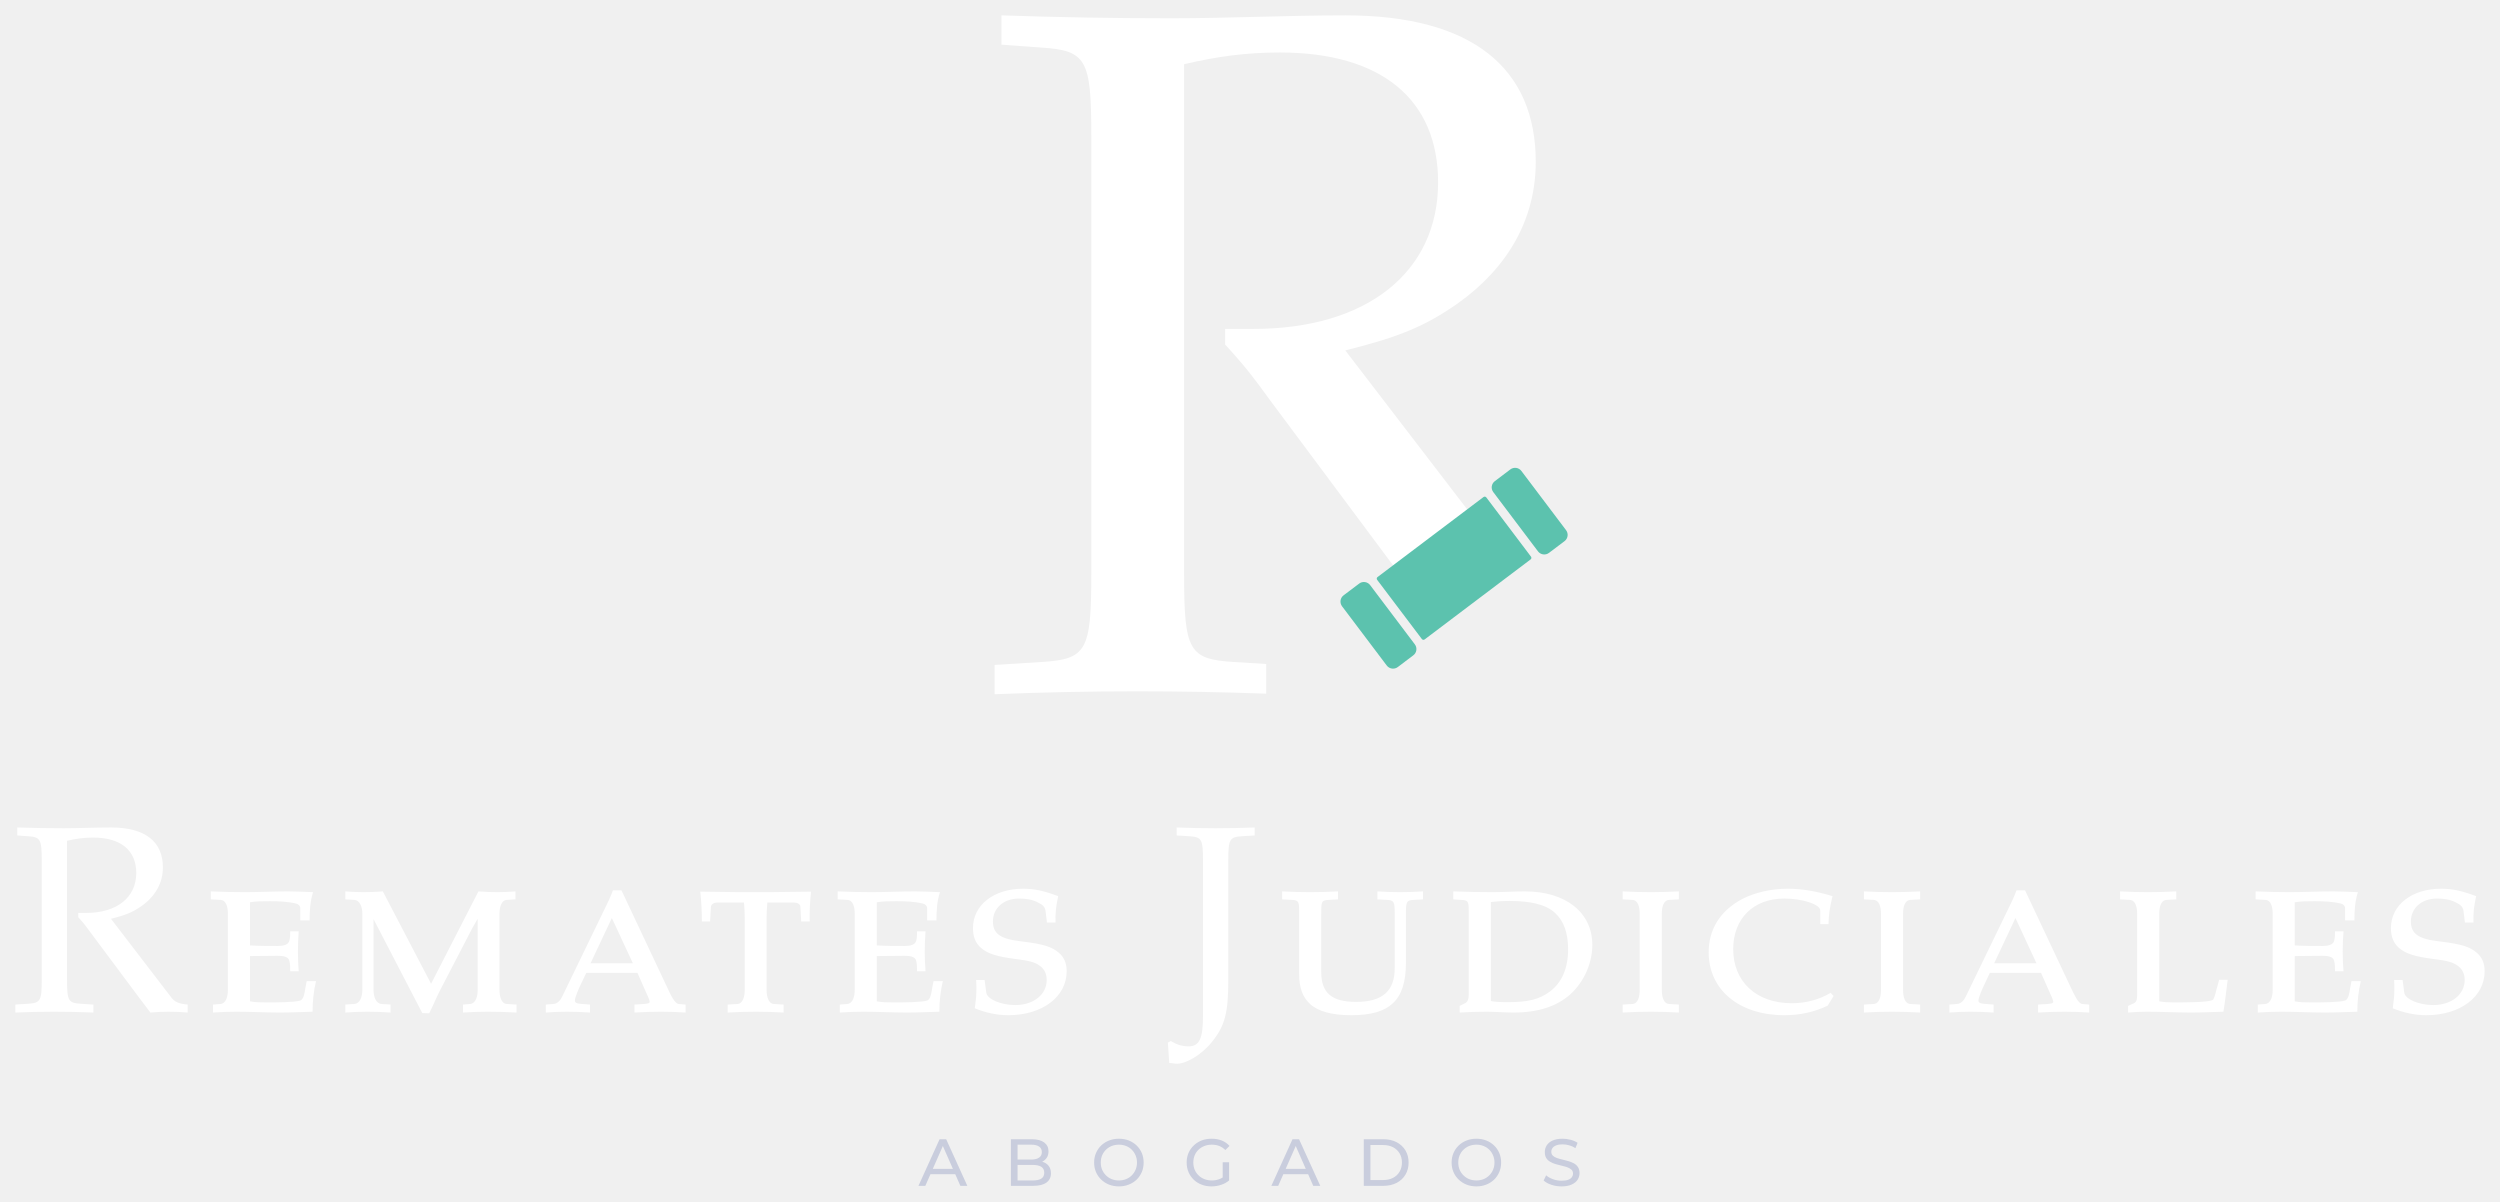
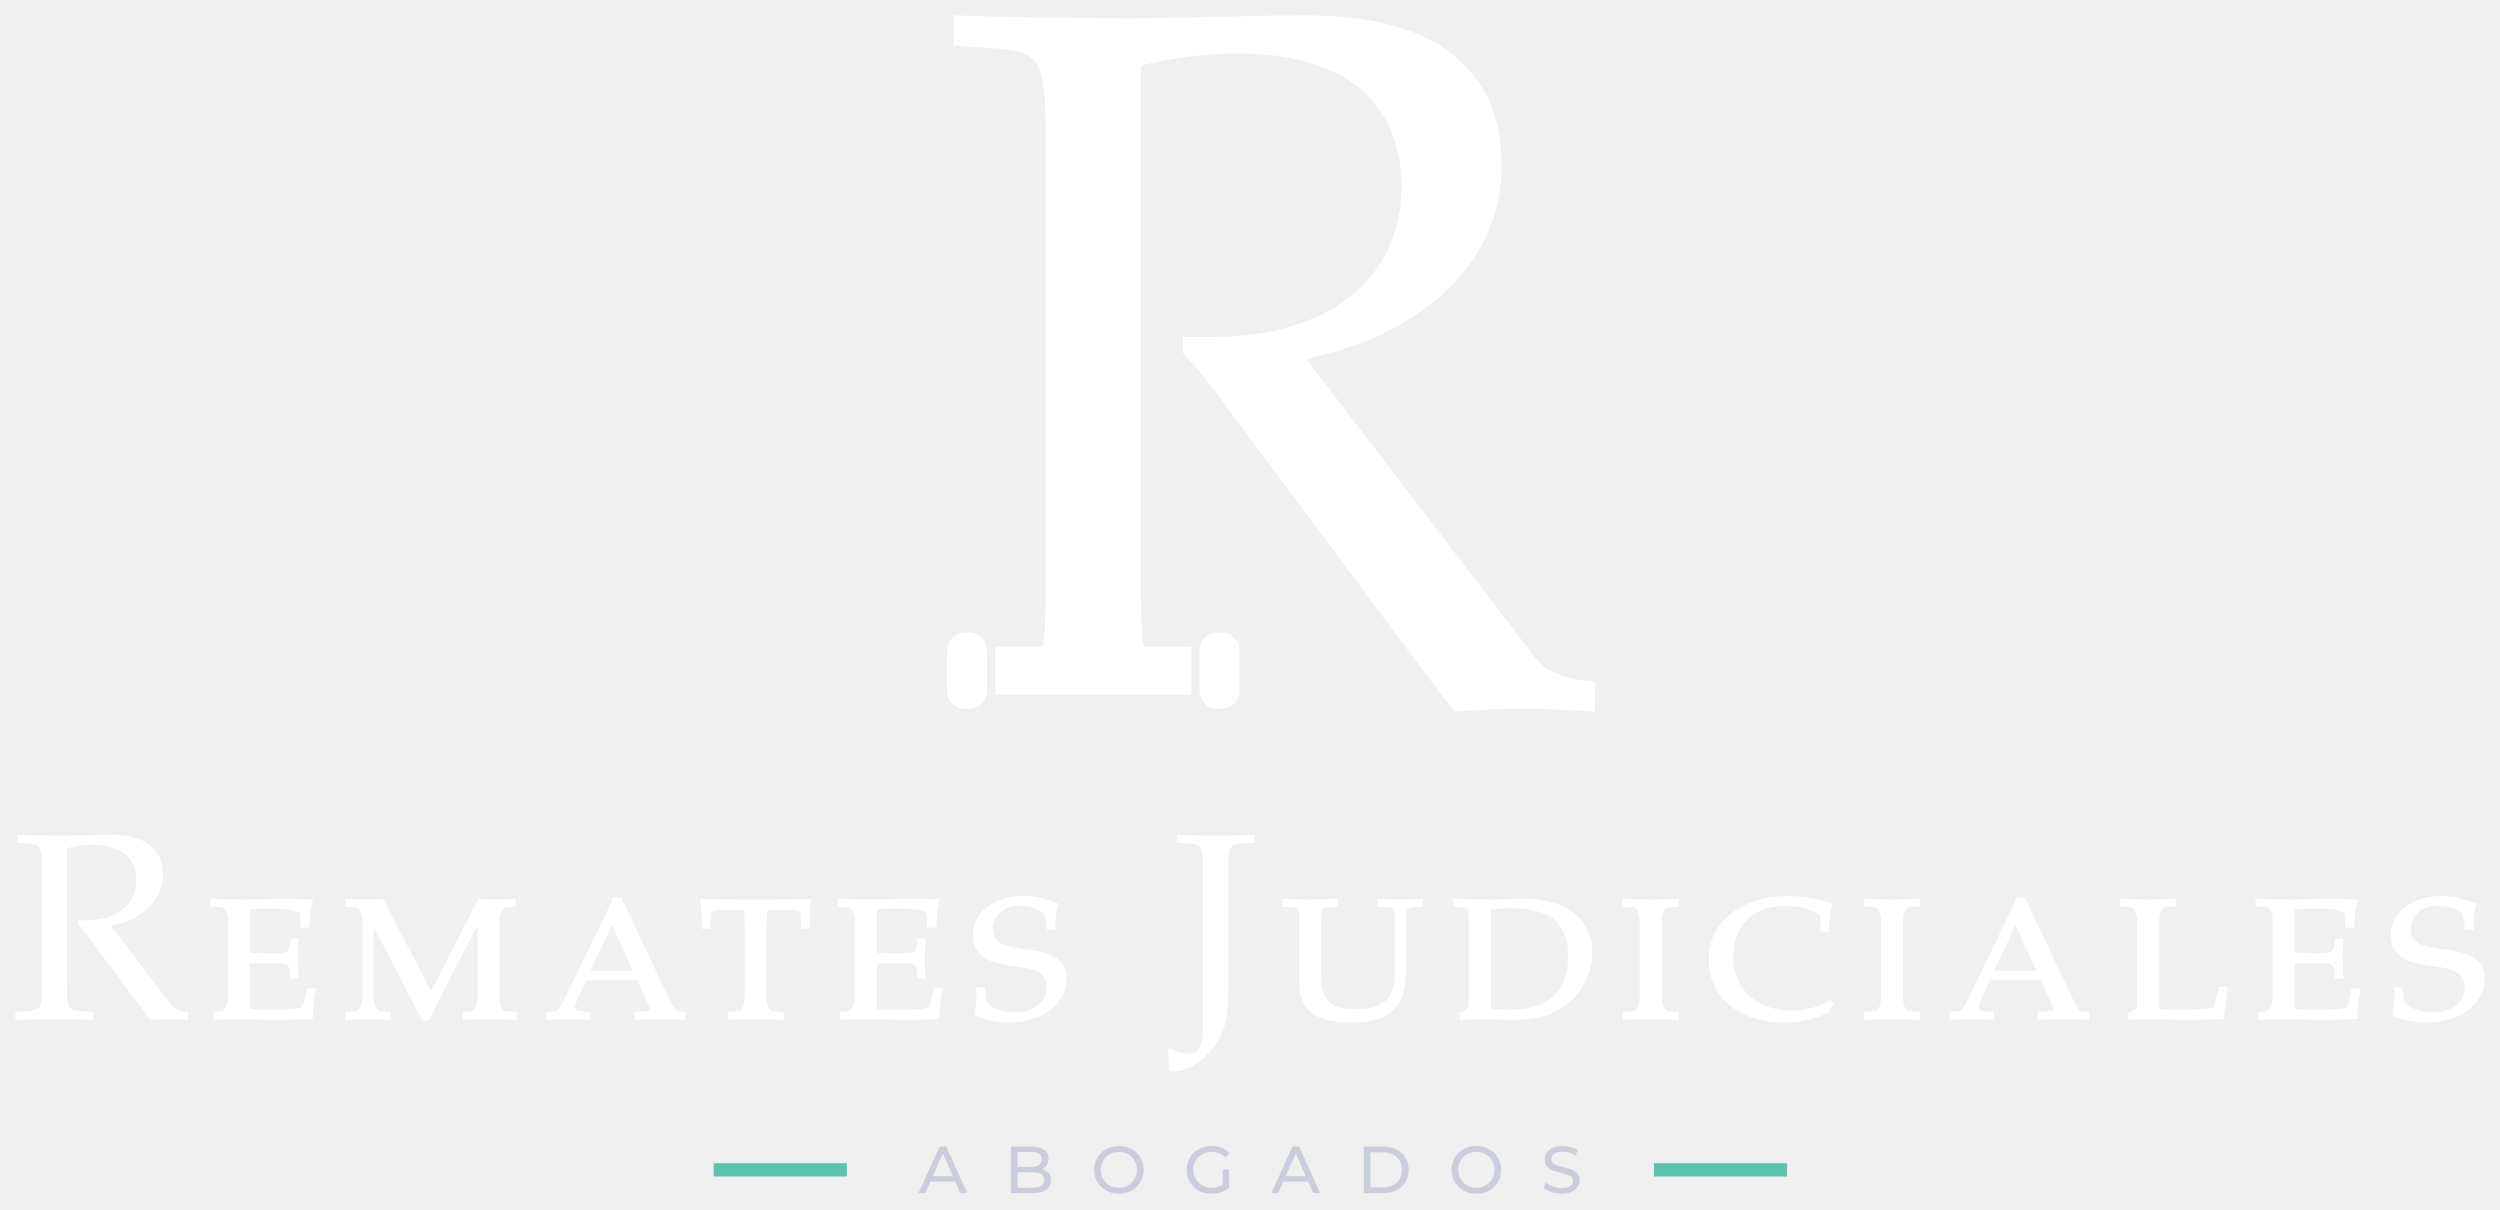
- <svg xmlns="http://www.w3.org/2000/svg" viewBox="-1.86 -3 488.2 234.68" role="img" aria-label="Abogados Remates Judiciales">
-   <path d="M192.37 132.57V126.85L201.52 126.28C210.3 125.71 211.25 124.18 211.25 109.11V23.46C211.25 8.58 210.3 6.87 201.52 6.29L193.7 5.72V0C204.77 0.38 215.64 0.57 226.7 0.57C238.15 0.57 249.4 0 260.85 0C285.64 0 298.04 10.3 298.04 28.61C298.04 39.68 292.7 49.21 282.78 56.27C276.49 60.66 271.53 62.76 260.85 65.43L284.77 96.62L270.29 107.55L246.16 75.16C243.11 70.96 241.58 68.86 237.38 64.28V61.23H242.92C265.04 61.23 278.97 50.17 278.97 32.62C278.97 16.4 267.9 7.25 248.07 7.25C241.58 7.25 235.86 8.01 229.37 9.54V109.11C229.37 124.18 230.33 125.71 239.1 126.28L245.4 126.67V132.46Q232.81 132 220.22 132C210.87 132 201.71 132.19 192.37 132.57Z" fill="#FFFFFF" />
-   <path d="M288.38 94.13 297.11 105.7C297.24 105.87 297.21 106.11 297.04 106.24L276.34 121.87C276.17 122 275.93 121.96 275.8 121.79L267.07 110.23C266.94 110.06 266.97 109.82 267.14 109.69L287.84 94.06C288.01 93.93 288.25 93.97 288.38 94.13ZM295.23 88.96 303.96 100.53C304.47 101.2 304.34 102.16 303.67 102.67L300.62 104.97C299.95 105.48 298.99 105.34 298.48 104.67L289.75 93.1C289.24 92.43 289.37 91.47 290.05 90.96L293.09 88.66C293.76 88.16 294.72 88.29 295.23 88.96ZM265.7 111.26 274.43 122.83C274.94 123.5 274.81 124.46 274.13 124.97L271.09 127.27C270.42 127.77 269.46 127.64 268.95 126.97L260.22 115.4C259.71 114.72 259.84 113.77 260.51 113.26L263.56 110.96C264.23 110.45 265.19 110.59 265.7 111.26Z" fill="#5CC2AE" />
-   <path d="M1.14 194.73C3.69 194.62 6.19 194.57 8.74 194.57C11.28 194.57 13.83 194.62 16.38 194.73V193.17L13.88 193.01C11.49 192.86 11.23 192.44 11.23 188.33V161.19C13 160.77 14.56 160.56 16.33 160.56C21.74 160.56 24.75 163.06 24.75 167.48C24.75 172.26 20.96 175.28 14.92 175.28H13.42V176.11C14.56 177.36 14.98 177.93 15.81 179.08L25.38 191.92L27.51 194.73C28.7 194.62 29.85 194.57 31.04 194.57C32.29 194.57 33.54 194.62 34.79 194.73V193.17C33.12 193.01 32.29 192.7 31.62 191.82L19.81 176.42C22.72 175.7 24.08 175.12 25.79 173.93C28.5 172 29.95 169.4 29.95 166.39C29.95 161.4 26.57 158.59 19.81 158.59C16.69 158.59 13.62 158.74 10.5 158.74C7.49 158.74 4.52 158.69 1.51 158.59V160.15L3.64 160.3C6.03 160.46 6.29 160.93 6.29 164.98V188.33C6.29 192.44 6.03 192.86 3.64 193.01L1.14 193.17ZM39.31 172.63 41.18 172.73C42.33 172.78 42.64 174.14 42.64 175.44V190.31C42.64 191.61 42.28 192.96 41.18 193.06L39.73 193.17V194.73C41.29 194.62 42.85 194.57 44.36 194.57C47.16 194.57 50.02 194.73 52.83 194.73C54.96 194.73 57.04 194.62 59.18 194.57C59.18 192.54 59.38 190.57 59.85 188.59H58.03L57.77 189.94C57.62 190.93 57.46 192.13 56.78 192.39C55.48 192.75 52.36 192.75 50.13 192.75C49.04 192.75 48 192.75 46.96 192.54V183.7L52.36 183.65C53.35 183.65 54.44 183.76 54.65 184.64C54.81 185.32 54.81 185.99 54.81 186.67H56.47C56.37 185.42 56.32 184.12 56.32 182.87C56.32 181.52 56.37 180.22 56.47 178.87H54.81C54.81 179.49 54.81 180.12 54.65 180.69C54.44 181.57 53.35 181.73 52.36 181.73C50.54 181.73 48.72 181.73 46.96 181.62V173.2C48.1 172.99 49.5 172.99 50.8 172.99C52.52 172.99 54.29 173.04 56 173.46C56.42 173.56 56.78 173.93 56.78 174.34V176.74H58.6C58.6 174.86 58.71 172.99 59.28 171.22C57.62 171.17 56 171.07 54.39 171.07C51.58 171.07 48.78 171.22 45.92 171.22C43.73 171.22 41.5 171.17 39.31 171.07ZM65.57 194.73C67.03 194.62 68.48 194.57 69.94 194.57C71.45 194.57 72.9 194.62 74.41 194.73V193.17L72.7 193.06C71.55 193.01 71.08 191.66 71.08 190.31V176.48L80.6 194.83L81.95 194.88C82.68 193.48 83.25 192.02 83.93 190.67L90.43 178.14L91.42 176.42V190.31C91.42 191.61 91.05 192.96 89.91 193.06L88.56 193.17V194.73C90.17 194.62 91.78 194.57 93.39 194.57C95.26 194.57 97.14 194.62 99.01 194.73V193.17L97.14 193.06C96.04 193.01 95.68 191.61 95.68 190.31V175.44C95.68 174.14 96.04 172.78 97.14 172.73L98.8 172.63V171.07C97.6 171.17 96.46 171.22 95.26 171.22C94.02 171.22 92.82 171.17 91.57 171.07L82.32 189.11L72.9 171.07C71.66 171.17 70.41 171.22 69.16 171.22C67.96 171.22 66.77 171.17 65.57 171.07V172.63L67.29 172.73C68.43 172.78 68.9 174.14 68.9 175.44V190.31C68.9 191.66 68.43 193.01 67.29 193.06L65.57 193.17ZM104.73 194.73C106.08 194.62 107.48 194.57 108.84 194.57C110.34 194.57 111.85 194.62 113.36 194.73V193.17L111.9 193.06C111.23 193.01 110.4 192.96 110.4 192.44C110.4 191.76 111.12 190.15 111.64 189.06L112.63 186.98H122.62L124.23 190.62C124.54 191.3 125.01 192.28 125.01 192.65C125.01 192.96 124.38 193.01 123.86 193.06L122.04 193.17V194.73C123.81 194.62 125.53 194.57 127.24 194.57C128.86 194.57 130.42 194.62 132.03 194.73V193.17L130.68 193.06C129.9 193.01 129.06 191.19 128.44 189.84L119.5 170.86H117.83C117.47 171.95 116.69 173.56 116.01 174.92L107.95 191.56C107.59 192.34 107.02 193.01 106.18 193.06L104.73 193.17ZM113.46 185.11 117.62 176.27 121.73 185.11ZM134.89 171.12C135.1 173.04 135.2 175.02 135.2 176.94H136.81L136.97 174.08C137.02 173.56 137.59 173.25 138.16 173.25H143.42C143.52 174.24 143.57 175.28 143.57 176.32V190.31C143.57 191.61 143.21 193.01 142.12 193.06L140.24 193.17V194.73C142.06 194.62 143.88 194.57 145.7 194.57C147.52 194.57 149.34 194.62 151.16 194.73V193.17L149.29 193.06C148.2 193.01 147.84 191.61 147.84 190.31V176.32C147.84 175.28 147.89 174.24 147.99 173.25H153.24C153.82 173.25 154.44 173.56 154.44 174.08L154.6 176.94H156.26C156.21 175.02 156.31 173.04 156.52 171.12L148.36 171.22H142.58ZM161.72 172.63 163.59 172.73C164.74 172.78 165.05 174.14 165.05 175.44V190.31C165.05 191.61 164.68 192.96 163.59 193.06L162.14 193.17V194.73C163.7 194.62 165.26 194.57 166.76 194.57C169.57 194.57 172.43 194.73 175.24 194.73C177.37 194.73 179.45 194.62 181.58 194.57C181.58 192.54 181.79 190.57 182.26 188.59H180.44L180.18 189.94C180.02 190.93 179.87 192.13 179.19 192.39C177.89 192.75 174.77 192.75 172.54 192.75C171.44 192.75 170.4 192.75 169.36 192.54V183.7L174.77 183.65C175.76 183.65 176.85 183.76 177.06 184.64C177.22 185.32 177.22 185.99 177.22 186.67H178.88C178.78 185.42 178.72 184.12 178.72 182.87C178.72 181.52 178.78 180.22 178.88 178.87H177.22C177.22 179.49 177.22 180.12 177.06 180.69C176.85 181.57 175.76 181.73 174.77 181.73C172.95 181.73 171.13 181.73 169.36 181.62V173.2C170.51 172.99 171.91 172.99 173.21 172.99C174.93 172.99 176.7 173.04 178.41 173.46C178.83 173.56 179.19 173.93 179.19 174.34V176.74H181.01C181.01 174.86 181.12 172.99 181.69 171.22C180.02 171.17 178.41 171.07 176.8 171.07C173.99 171.07 171.18 171.22 168.32 171.22C166.14 171.22 163.9 171.17 161.72 171.07ZM188.14 178.24C188.14 179.96 188.66 181.21 189.75 182.14C191.05 183.24 192.82 183.81 196.51 184.28C199.16 184.59 200.36 184.95 201.24 185.63C202.12 186.3 202.54 187.19 202.54 188.38C202.54 191.19 199.99 193.27 196.4 193.27C193.65 193.27 190.89 192.13 190.74 190.83L190.42 188.38H188.76C188.81 189.06 188.81 189.74 188.81 189.94C188.81 191.56 188.71 192.28 188.5 193.9C190.63 194.78 192.87 195.25 195.05 195.25C201.66 195.25 206.44 191.66 206.44 186.67C206.44 185.06 205.92 183.91 204.88 183.03C203.53 181.88 201.92 181.36 197.65 180.84C193.49 180.38 192.04 179.34 192.04 176.94C192.04 174.34 194.12 172.47 197.13 172.47C198.48 172.47 199.78 172.68 200.77 173.2C201.86 173.72 202.23 174.14 202.33 175.02L202.59 177.15H204.26C204.2 175.18 204.36 174.03 204.78 172C201.71 170.86 199.99 170.55 197.91 170.55C192.24 170.55 188.14 173.72 188.14 178.24ZM226.2 200.6 226.46 204.56 227.71 204.71C229.48 204.92 232.75 203.05 234.78 200.5C237.33 197.38 238 194.78 238 188.49V164.98C238 160.88 238.26 160.46 240.66 160.3L243.15 160.15V158.59C240.6 158.69 238.06 158.74 235.51 158.74C232.96 158.74 230.46 158.69 227.92 158.59V160.15L230.41 160.3C232.8 160.46 233.06 160.88 233.06 164.98V195.46C233.06 199.82 232.34 201.33 230.26 201.33C229.01 201.33 227.97 201.02 226.77 200.29ZM248.51 172.63 250.38 172.73C251.84 172.78 251.84 173.15 251.84 175.44V187.24C251.84 189.89 252.51 191.71 253.97 193.06C255.48 194.47 258.18 195.25 261.98 195.25C265.82 195.25 268.42 194.52 270.09 192.96C271.86 191.35 272.69 188.8 272.69 185V175.44C272.69 173.1 272.79 172.78 274.3 172.73L276.02 172.63V171.07C274.51 171.17 273 171.22 271.49 171.22C270.04 171.22 268.58 171.17 267.12 171.07V172.63L268.89 172.73C270.4 172.78 270.5 173.1 270.5 175.44V186.04C270.5 190.57 268.06 192.65 262.96 192.65C258.18 192.65 256.15 190.88 256.15 186.82V175.44C256.15 173.15 256.15 172.78 257.61 172.73L259.43 172.63V171.07C257.61 171.17 255.79 171.22 253.97 171.22C252.15 171.22 250.33 171.17 248.51 171.07ZM281.94 172.63 283.5 172.73C284.96 172.78 284.96 173.15 284.96 175.44V191.14C284.96 192.02 284.75 192.7 284.23 192.91C283.87 193.06 283.56 193.27 283.19 193.43V194.73C284.96 194.62 286.68 194.57 288.44 194.57C290.16 194.57 291.93 194.73 293.7 194.73C298.53 194.73 302.12 193.53 304.77 191.19C307.42 188.8 309.09 185.16 309.09 181.52C309.09 175.18 303.89 171.07 295.93 171.07C293.8 171.07 291.72 171.22 289.59 171.22C287.04 171.22 284.49 171.17 281.94 171.07ZM289.28 192.49V173.15C290.16 173.04 291.3 172.94 292.92 172.94C296.82 172.94 299.99 173.56 301.81 175.28C303.52 176.84 304.36 179.18 304.36 182.4C304.36 186.04 303.16 188.85 300.82 190.62C298.69 192.18 296.56 192.7 292.6 192.7C291.15 192.7 290.11 192.65 289.28 192.49ZM315.02 194.73C316.84 194.62 318.66 194.57 320.48 194.57C322.3 194.57 324.12 194.62 325.99 194.73V193.17L324.12 193.06C322.97 193.01 322.66 191.61 322.66 190.31V175.44C322.66 174.14 322.97 172.78 324.12 172.73L325.99 172.63V171.07C324.12 171.17 322.3 171.22 320.48 171.22C318.66 171.22 316.84 171.17 315.02 171.07V172.63L316.89 172.73C318.03 172.78 318.34 174.14 318.34 175.44V190.31C318.34 191.61 318.03 193.01 316.89 193.06L315.02 193.17ZM331.81 182.98C331.81 190.31 337.79 195.25 346.58 195.25C349.7 195.25 352.46 194.62 355.06 193.38L356.2 191.5L355.63 190.88C353.34 192.23 350.79 192.91 348.04 192.91C341.12 192.91 336.6 188.7 336.6 182.35C336.6 176.42 340.5 172.47 346.58 172.47C350.01 172.47 353.6 173.56 353.6 174.81V177.46H355.21C355.26 175.64 355.42 174.4 355.99 172C352.77 171.02 350.01 170.55 347.26 170.55C343.98 170.55 340.86 171.28 338.31 172.58C334.1 174.86 331.81 178.4 331.81 182.98ZM362.13 194.73C363.95 194.62 365.77 194.57 367.59 194.57C369.41 194.57 371.23 194.62 373.1 194.73V193.17L371.23 193.06C370.08 193.01 369.77 191.61 369.77 190.31V175.44C369.77 174.14 370.08 172.78 371.23 172.73L373.1 172.63V171.07C371.23 171.17 369.41 171.22 367.59 171.22C365.77 171.22 363.95 171.17 362.13 171.07V172.63L364 172.73C365.14 172.78 365.46 174.14 365.46 175.44V190.31C365.46 191.61 365.14 193.01 364 193.06L362.13 193.17ZM378.82 194.73C380.17 194.62 381.58 194.57 382.93 194.57C384.44 194.57 385.94 194.62 387.45 194.73V193.17L386 193.06C385.32 193.01 384.49 192.96 384.49 192.44C384.49 191.76 385.22 190.15 385.74 189.06L386.72 186.98H396.71L398.32 190.62C398.63 191.3 399.1 192.28 399.1 192.65C399.1 192.96 398.48 193.01 397.96 193.06L396.14 193.17V194.73C397.9 194.62 399.62 194.57 401.34 194.57C402.95 194.57 404.51 194.62 406.12 194.73V193.17L404.77 193.06C403.99 193.01 403.16 191.19 402.53 189.84L393.59 170.86H391.92C391.56 171.95 390.78 173.56 390.1 174.92L382.04 191.56C381.68 192.34 381.11 193.01 380.28 193.06L378.82 193.17ZM387.56 185.11 391.72 176.27 395.82 185.11ZM412.15 172.63 414.02 172.73C415.17 172.78 415.48 174.14 415.48 175.44V191.14C415.48 191.87 415.48 192.6 414.86 192.91L413.71 193.43V194.73C414.96 194.62 416.21 194.57 417.46 194.57C420.32 194.57 423.12 194.73 425.98 194.73C428.06 194.73 430.2 194.62 432.33 194.57C432.64 192.7 432.9 190.41 433.16 188.33H431.5L430.98 190.2C430.82 190.93 430.51 192.02 430.3 192.23C429.57 192.75 425.15 192.75 422.45 192.75C421.56 192.75 420.68 192.7 419.8 192.54V175.44C419.8 174.14 420.11 172.78 421.25 172.73L423.12 172.63V171.07C421.25 171.17 419.43 171.22 417.61 171.22C415.79 171.22 413.97 171.17 412.15 171.07ZM438.62 172.63 440.49 172.73C441.64 172.78 441.95 174.14 441.95 175.44V190.31C441.95 191.61 441.58 192.96 440.49 193.06L439.04 193.17V194.73C440.6 194.62 442.16 194.57 443.66 194.57C446.47 194.57 449.33 194.73 452.14 194.73C454.27 194.73 456.35 194.62 458.48 194.57C458.48 192.54 458.69 190.57 459.16 188.59H457.34L457.08 189.94C456.92 190.93 456.77 192.13 456.09 192.39C454.79 192.75 451.67 192.75 449.44 192.75C448.34 192.75 447.3 192.75 446.26 192.54V183.7L451.67 183.65C452.66 183.65 453.75 183.76 453.96 184.64C454.12 185.32 454.12 185.99 454.12 186.67H455.78C455.68 185.42 455.62 184.12 455.62 182.87C455.62 181.52 455.68 180.22 455.78 178.87H454.12C454.12 179.49 454.12 180.12 453.96 180.69C453.75 181.57 452.66 181.73 451.67 181.73C449.85 181.73 448.03 181.73 446.26 181.62V173.2C447.41 172.99 448.81 172.99 450.11 172.99C451.83 172.99 453.6 173.04 455.31 173.46C455.73 173.56 456.09 173.93 456.09 174.34V176.74H457.91C457.91 174.86 458.02 172.99 458.59 171.22C456.92 171.17 455.31 171.07 453.7 171.07C450.89 171.07 448.08 171.22 445.22 171.22C443.04 171.22 440.8 171.17 438.62 171.07ZM465.04 178.24C465.04 179.96 465.56 181.21 466.65 182.14C467.95 183.24 469.72 183.81 473.41 184.28C476.06 184.59 477.26 184.95 478.14 185.63C479.02 186.3 479.44 187.19 479.44 188.38C479.44 191.19 476.89 193.27 473.3 193.27C470.55 193.27 467.79 192.13 467.64 190.83L467.32 188.38H465.66C465.71 189.06 465.71 189.74 465.71 189.94C465.71 191.56 465.61 192.28 465.4 193.9C467.53 194.78 469.77 195.25 471.95 195.25C478.56 195.25 483.34 191.66 483.34 186.67C483.34 185.06 482.82 183.91 481.78 183.03C480.43 181.88 478.82 181.36 474.55 180.84C470.39 180.38 468.94 179.34 468.94 176.94C468.94 174.34 471.02 172.47 474.03 172.47C475.38 172.47 476.68 172.68 477.67 173.2C478.76 173.72 479.13 174.14 479.23 175.02L479.49 177.15H481.16C481.1 175.18 481.26 174.03 481.68 172C478.61 170.86 476.89 170.55 474.81 170.55C469.14 170.55 465.04 173.72 465.04 178.24Z" fill="#FFFFFF" />
-   <path d="M177.5 228.57 181.62 219.47H182.91L187.04 228.57H185.68L182 220.2H182.52L178.84 228.57ZM179.26 226.3 179.61 225.26H184.73L185.11 226.3ZM195.55 228.57V219.47H199.63Q201.2 219.47 202.05 220.1Q202.89 220.73 202.89 221.83Q202.89 222.57 202.56 223.07Q202.23 223.58 201.67 223.85Q201.11 224.13 200.46 224.13L200.69 223.74Q201.47 223.74 202.07 224.01Q202.67 224.28 203.02 224.81Q203.37 225.34 203.37 226.12Q203.37 227.29 202.49 227.93Q201.62 228.57 199.89 228.57ZM196.85 227.52H199.84Q200.91 227.52 201.49 227.16Q202.06 226.79 202.06 226.01Q202.06 225.22 201.49 224.85Q200.91 224.49 199.84 224.49H196.73V223.44H199.51Q200.5 223.44 201.04 223.07Q201.59 222.71 201.59 221.98Q201.59 221.25 201.04 220.89Q200.5 220.53 199.51 220.53H196.85ZM216.65 228.68Q215.6 228.68 214.71 228.33Q213.82 227.97 213.17 227.34Q212.52 226.71 212.16 225.87Q211.8 225.02 211.8 224.02Q211.8 223.02 212.16 222.18Q212.52 221.33 213.17 220.7Q213.82 220.07 214.71 219.72Q215.59 219.37 216.65 219.37Q217.68 219.37 218.56 219.71Q219.44 220.06 220.1 220.69Q220.75 221.32 221.11 222.16Q221.47 223.01 221.47 224.02Q221.47 225.04 221.11 225.88Q220.75 226.73 220.1 227.36Q219.44 227.99 218.56 228.33Q217.68 228.68 216.65 228.68ZM216.65 227.52Q217.4 227.52 218.04 227.26Q218.69 227 219.16 226.52Q219.63 226.05 219.9 225.41Q220.17 224.78 220.17 224.02Q220.17 223.27 219.9 222.63Q219.63 221.99 219.16 221.52Q218.69 221.05 218.04 220.79Q217.4 220.53 216.65 220.53Q215.88 220.53 215.23 220.79Q214.59 221.05 214.11 221.52Q213.63 221.99 213.36 222.63Q213.1 223.27 213.1 224.02Q213.1 224.78 213.36 225.41Q213.63 226.05 214.11 226.52Q214.59 227 215.23 227.26Q215.88 227.52 216.65 227.52ZM234.71 228.68Q233.66 228.68 232.78 228.33Q231.89 227.99 231.24 227.36Q230.59 226.73 230.23 225.88Q229.87 225.04 229.87 224.02Q229.87 223.01 230.23 222.16Q230.59 221.32 231.25 220.69Q231.91 220.06 232.79 219.71Q233.68 219.37 234.74 219.37Q235.82 219.37 236.72 219.72Q237.61 220.07 238.24 220.77L237.43 221.58Q236.87 221.03 236.22 220.78Q235.56 220.53 234.79 220.53Q234.01 220.53 233.34 220.79Q232.67 221.05 232.19 221.51Q231.7 221.98 231.43 222.62Q231.17 223.27 231.17 224.02Q231.17 224.76 231.43 225.41Q231.7 226.05 232.19 226.52Q232.67 227 233.34 227.26Q234 227.52 234.78 227.52Q235.51 227.52 236.18 227.29Q236.85 227.06 237.42 226.53L238.16 227.52Q237.48 228.09 236.58 228.38Q235.68 228.68 234.71 228.68ZM238.16 227.52 236.91 227.35V223.97H238.16ZM246.41 228.57 250.54 219.47H251.82L255.96 228.57H254.59L250.91 220.2H251.43L247.75 228.57ZM248.17 226.3 248.52 225.26H253.64L254.02 226.3ZM264.46 228.57V219.47H268.29Q269.75 219.47 270.86 220.04Q271.97 220.62 272.59 221.64Q273.21 222.67 273.21 224.02Q273.21 225.37 272.59 226.4Q271.97 227.43 270.86 228Q269.75 228.57 268.29 228.57ZM265.76 227.44H268.22Q269.35 227.44 270.17 227.01Q271 226.58 271.45 225.81Q271.91 225.04 271.91 224.02Q271.91 223 271.45 222.23Q271 221.46 270.17 221.03Q269.35 220.6 268.22 220.6H265.76ZM286.45 228.68Q285.42 228.68 284.52 228.33Q283.63 227.97 282.98 227.34Q282.33 226.71 281.97 225.87Q281.61 225.02 281.61 224.02Q281.61 223.02 281.97 222.18Q282.33 221.33 282.98 220.7Q283.63 220.07 284.52 219.72Q285.4 219.37 286.45 219.37Q287.49 219.37 288.37 219.71Q289.25 220.06 289.91 220.69Q290.56 221.32 290.92 222.16Q291.28 223.01 291.28 224.02Q291.28 225.04 290.92 225.88Q290.56 226.73 289.91 227.36Q289.25 227.99 288.37 228.33Q287.49 228.68 286.45 228.68ZM286.45 227.52Q287.21 227.52 287.85 227.26Q288.5 227 288.97 226.52Q289.45 226.05 289.71 225.41Q289.98 224.78 289.98 224.02Q289.98 223.27 289.71 222.63Q289.45 221.99 288.97 221.52Q288.5 221.05 287.85 220.79Q287.21 220.53 286.45 220.53Q285.69 220.53 285.04 220.79Q284.4 221.05 283.92 221.52Q283.44 221.99 283.17 222.63Q282.91 223.27 282.91 224.02Q282.91 224.78 283.17 225.41Q283.44 226.05 283.92 226.52Q284.4 227 285.04 227.26Q285.69 227.52 286.45 227.52ZM303.07 228.68Q302.03 228.68 301.08 228.36Q300.13 228.04 299.58 227.53L300.07 226.52Q300.59 226.97 301.39 227.27Q302.2 227.57 303.07 227.57Q303.86 227.57 304.36 227.39Q304.85 227.21 305.08 226.89Q305.32 226.57 305.32 226.17Q305.32 225.7 305.01 225.41Q304.71 225.13 304.22 224.95Q303.73 224.78 303.15 224.65Q302.56 224.52 301.97 224.34Q301.38 224.17 300.89 223.89Q300.4 223.62 300.1 223.16Q299.81 222.7 299.81 221.97Q299.81 221.27 300.18 220.67Q300.55 220.08 301.32 219.73Q302.09 219.37 303.29 219.37Q304.08 219.37 304.86 219.58Q305.64 219.78 306.21 220.17L305.79 221.21Q305.2 220.82 304.55 220.65Q303.9 220.47 303.29 220.47Q302.52 220.47 302.03 220.67Q301.54 220.86 301.31 221.19Q301.08 221.51 301.08 221.92Q301.08 222.4 301.39 222.68Q301.69 222.97 302.18 223.14Q302.67 223.31 303.25 223.44Q303.84 223.58 304.43 223.75Q305.02 223.92 305.51 224.19Q305.99 224.46 306.29 224.92Q306.59 225.37 306.59 226.09Q306.59 226.78 306.22 227.37Q305.84 227.96 305.05 228.32Q304.27 228.68 303.07 228.68Z" fill="#C9CDDD" />
+ <svg xmlns="http://www.w3.org/2000/svg" viewBox="-1.86 -3 488.2 236.1" role="img" aria-label="Abogados Remates Judiciales">
+   <path d="M221.53 123.28H230.42C230.64 123.28 230.81 123.46 230.81 123.67V132.28C230.81 132.5 230.64 132.67 230.42 132.67H192.85C192.63 132.67 192.46 132.5 192.46 132.28V123.67C192.46 123.46 192.63 123.28 192.85 123.28H201.74C202.23 120.73 202.34 117.11 202.34 111.93V24.07C202.34 8.81 201.36 7.04 192.36 6.46L184.34 5.87V0C195.69 0.39 206.84 0.59 218.19 0.59C229.93 0.59 241.48 0 253.22 0C278.66 0 291.38 10.57 291.38 29.35C291.38 40.7 285.9 50.49 275.72 57.73C269.26 62.23 264.18 64.38 253.22 67.12L297.64 125.04C300.18 128.37 303.31 129.54 309.57 130.13V136Q302.53 135.41 295.49 135.41C290.98 135.41 286.68 135.61 282.18 136L274.16 125.43L238.15 77.1C235.02 72.79 233.45 70.64 229.15 65.95V62.81H234.82C257.52 62.81 271.81 51.46 271.81 33.46C271.81 16.83 260.46 7.44 240.11 7.44C233.45 7.44 227.58 8.22 220.93 9.78V111.93C220.93 117.11 221.04 120.73 221.53 123.28ZM235.9 120.54H236.68C238.63 120.54 240.2 122.12 240.2 124.06V131.89C240.2 133.84 238.63 135.41 236.68 135.41H235.9C233.95 135.41 232.38 133.84 232.38 131.89V124.06C232.38 122.12 233.95 120.54 235.9 120.54ZM186.59 120.54H187.37C189.32 120.54 190.89 122.12 190.89 124.06V131.89C190.89 133.84 189.32 135.41 187.37 135.41H186.59C184.64 135.41 183.07 133.84 183.07 131.89V124.06C183.07 122.12 184.64 120.54 186.59 120.54Z" fill="#FFFFFF" />
+   <path d="M1.14 196.16C3.69 196.05 6.19 196 8.74 196C11.28 196 13.83 196.05 16.38 196.16V194.6L13.88 194.44C11.49 194.28 11.23 193.87 11.23 189.76V162.62C13 162.2 14.56 161.99 16.33 161.99C21.74 161.99 24.75 164.49 24.75 168.91C24.75 173.69 20.96 176.71 14.92 176.71H13.42V177.54C14.56 178.79 14.98 179.36 15.81 180.5L25.38 193.35L27.51 196.16C28.7 196.05 29.85 196 31.04 196C32.29 196 33.54 196.05 34.79 196.16V194.6C33.12 194.44 32.29 194.13 31.62 193.24L19.81 177.85C22.72 177.12 24.08 176.55 25.79 175.36C28.5 173.43 29.95 170.83 29.95 167.82C29.95 162.82 26.57 160.02 19.81 160.02C16.69 160.02 13.62 160.17 10.5 160.17C7.49 160.17 4.52 160.12 1.51 160.02V161.58L3.64 161.73C6.03 161.89 6.29 162.36 6.29 166.41V189.76C6.29 193.87 6.03 194.28 3.64 194.44L1.14 194.6ZM39.31 174.06 41.18 174.16C42.33 174.21 42.64 175.56 42.64 176.86V191.74C42.64 193.04 42.28 194.39 41.18 194.49L39.73 194.6V196.16C41.29 196.05 42.85 196 44.36 196C47.16 196 50.02 196.16 52.83 196.16C54.96 196.16 57.04 196.05 59.18 196C59.18 193.97 59.38 192 59.85 190.02H58.03L57.77 191.37C57.62 192.36 57.46 193.56 56.78 193.82C55.48 194.18 52.36 194.18 50.13 194.18C49.04 194.18 48 194.18 46.96 193.97V185.13L52.36 185.08C53.35 185.08 54.44 185.18 54.65 186.07C54.81 186.74 54.81 187.42 54.81 188.1H56.47C56.37 186.85 56.32 185.55 56.32 184.3C56.32 182.95 56.37 181.65 56.47 180.3H54.81C54.81 180.92 54.81 181.54 54.65 182.12C54.44 183 53.35 183.16 52.36 183.16C50.54 183.16 48.72 183.16 46.96 183.05V174.63C48.1 174.42 49.5 174.42 50.8 174.42C52.52 174.42 54.29 174.47 56 174.89C56.42 174.99 56.78 175.36 56.78 175.77V178.16H58.6C58.6 176.29 58.71 174.42 59.28 172.65C57.62 172.6 56 172.5 54.39 172.5C51.58 172.5 48.78 172.65 45.92 172.65C43.73 172.65 41.5 172.6 39.31 172.5ZM65.57 196.16C67.03 196.05 68.48 196 69.94 196C71.45 196 72.9 196.05 74.41 196.16V194.6L72.7 194.49C71.55 194.44 71.08 193.09 71.08 191.74V177.9L80.6 196.26L81.95 196.31C82.68 194.91 83.25 193.45 83.93 192.1L90.43 179.57L91.42 177.85V191.74C91.42 193.04 91.05 194.39 89.91 194.49L88.56 194.6V196.16C90.17 196.05 91.78 196 93.39 196C95.26 196 97.14 196.05 99.01 196.16V194.6L97.14 194.49C96.04 194.44 95.68 193.04 95.68 191.74V176.86C95.68 175.56 96.04 174.21 97.14 174.16L98.8 174.06V172.5C97.6 172.6 96.46 172.65 95.26 172.65C94.02 172.65 92.82 172.6 91.57 172.5L82.32 190.54L72.9 172.5C71.66 172.6 70.41 172.65 69.16 172.65C67.96 172.65 66.77 172.6 65.57 172.5V174.06L67.29 174.16C68.43 174.21 68.9 175.56 68.9 176.86V191.74C68.9 193.09 68.43 194.44 67.29 194.49L65.57 194.6ZM104.73 196.16C106.08 196.05 107.48 196 108.84 196C110.34 196 111.85 196.05 113.36 196.16V194.6L111.9 194.49C111.23 194.44 110.4 194.39 110.4 193.87C110.4 193.19 111.12 191.58 111.64 190.49L112.63 188.41H122.62L124.23 192.05C124.54 192.72 125.01 193.71 125.01 194.08C125.01 194.39 124.38 194.44 123.86 194.49L122.04 194.6V196.16C123.81 196.05 125.53 196 127.24 196C128.86 196 130.42 196.05 132.03 196.16V194.6L130.68 194.49C129.9 194.44 129.06 192.62 128.44 191.27L119.5 172.29H117.83C117.47 173.38 116.69 174.99 116.01 176.34L107.95 192.98C107.59 193.76 107.02 194.44 106.18 194.49L104.73 194.6ZM113.46 186.54 117.62 177.7 121.73 186.54ZM134.89 172.55C135.1 174.47 135.2 176.45 135.2 178.37H136.81L136.97 175.51C137.02 174.99 137.59 174.68 138.16 174.68H143.42C143.52 175.67 143.57 176.71 143.57 177.75V191.74C143.57 193.04 143.21 194.44 142.12 194.49L140.24 194.6V196.16C142.06 196.05 143.88 196 145.7 196C147.52 196 149.34 196.05 151.16 196.16V194.6L149.29 194.49C148.2 194.44 147.84 193.04 147.84 191.74V177.75C147.84 176.71 147.89 175.67 147.99 174.68H153.24C153.82 174.68 154.44 174.99 154.44 175.51L154.6 178.37H156.26C156.21 176.45 156.31 174.47 156.52 172.55L148.36 172.65H142.58ZM161.72 174.06 163.59 174.16C164.74 174.21 165.05 175.56 165.05 176.86V191.74C165.05 193.04 164.68 194.39 163.59 194.49L162.14 194.6V196.16C163.7 196.05 165.26 196 166.76 196C169.57 196 172.43 196.16 175.24 196.16C177.37 196.16 179.45 196.05 181.58 196C181.58 193.97 181.79 192 182.26 190.02H180.44L180.18 191.37C180.02 192.36 179.87 193.56 179.19 193.82C177.89 194.18 174.77 194.18 172.54 194.18C171.44 194.18 170.4 194.18 169.36 193.97V185.13L174.77 185.08C175.76 185.08 176.85 185.18 177.06 186.07C177.22 186.74 177.22 187.42 177.22 188.1H178.88C178.78 186.85 178.72 185.55 178.72 184.3C178.72 182.95 178.78 181.65 178.88 180.3H177.22C177.22 180.92 177.22 181.54 177.06 182.12C176.85 183 175.76 183.16 174.77 183.16C172.95 183.16 171.13 183.16 169.36 183.05V174.63C170.51 174.42 171.91 174.42 173.21 174.42C174.93 174.42 176.7 174.47 178.41 174.89C178.83 174.99 179.19 175.36 179.19 175.77V178.16H181.01C181.01 176.29 181.12 174.42 181.69 172.65C180.02 172.6 178.41 172.5 176.8 172.5C173.99 172.5 171.18 172.65 168.32 172.65C166.14 172.65 163.9 172.6 161.72 172.5ZM188.14 179.67C188.14 181.39 188.66 182.64 189.75 183.57C191.05 184.66 192.82 185.24 196.51 185.7C199.16 186.02 200.36 186.38 201.24 187.06C202.12 187.73 202.54 188.62 202.54 189.81C202.54 192.62 199.99 194.7 196.4 194.7C193.65 194.7 190.89 193.56 190.74 192.26L190.42 189.81H188.76C188.81 190.49 188.81 191.16 188.81 191.37C188.81 192.98 188.71 193.71 188.5 195.32C190.63 196.21 192.87 196.68 195.05 196.68C201.66 196.68 206.44 193.09 206.44 188.1C206.44 186.48 205.92 185.34 204.88 184.46C203.53 183.31 201.92 182.79 197.65 182.27C193.49 181.8 192.04 180.76 192.04 178.37C192.04 175.77 194.12 173.9 197.13 173.9C198.48 173.9 199.78 174.11 200.77 174.63C201.86 175.15 202.23 175.56 202.33 176.45L202.59 178.58H204.26C204.2 176.6 204.36 175.46 204.78 173.43C201.71 172.29 199.99 171.98 197.91 171.98C192.24 171.98 188.14 175.15 188.14 179.67ZM226.2 202.03 226.46 205.98 227.71 206.14C229.48 206.35 232.75 204.48 234.78 201.93C237.33 198.81 238 196.21 238 189.92V166.41C238 162.3 238.26 161.89 240.66 161.73L243.15 161.58V160.02C240.6 160.12 238.06 160.17 235.51 160.17C232.96 160.17 230.46 160.12 227.92 160.02V161.58L230.41 161.73C232.8 161.89 233.06 162.3 233.06 166.41V196.88C233.06 201.25 232.34 202.76 230.26 202.76C229.01 202.76 227.97 202.45 226.77 201.72ZM248.51 174.06 250.38 174.16C251.84 174.21 251.84 174.58 251.84 176.86V188.67C251.84 191.32 252.51 193.14 253.97 194.49C255.48 195.9 258.18 196.68 261.98 196.68C265.82 196.68 268.42 195.95 270.09 194.39C271.86 192.78 272.69 190.23 272.69 186.43V176.86C272.69 174.52 272.79 174.21 274.3 174.16L276.02 174.06V172.5C274.51 172.6 273 172.65 271.49 172.65C270.04 172.65 268.58 172.6 267.12 172.5V174.06L268.89 174.16C270.4 174.21 270.5 174.52 270.5 176.86V187.47C270.5 192 268.06 194.08 262.96 194.08C258.18 194.08 256.15 192.31 256.15 188.25V176.86C256.15 174.58 256.15 174.21 257.61 174.16L259.43 174.06V172.5C257.61 172.6 255.79 172.65 253.97 172.65C252.15 172.65 250.33 172.6 248.51 172.5ZM281.94 174.06 283.5 174.16C284.96 174.21 284.96 174.58 284.96 176.86V192.57C284.96 193.45 284.75 194.13 284.23 194.34C283.87 194.49 283.56 194.7 283.19 194.86V196.16C284.96 196.05 286.68 196 288.44 196C290.16 196 291.93 196.16 293.7 196.16C298.53 196.16 302.12 194.96 304.77 192.62C307.42 190.23 309.09 186.59 309.09 182.95C309.09 176.6 303.89 172.5 295.93 172.5C293.8 172.5 291.72 172.65 289.59 172.65C287.04 172.65 284.49 172.6 281.94 172.5ZM289.28 193.92V174.58C290.16 174.47 291.3 174.37 292.92 174.37C296.82 174.37 299.99 174.99 301.81 176.71C303.52 178.27 304.36 180.61 304.36 183.83C304.36 187.47 303.16 190.28 300.82 192.05C298.69 193.61 296.56 194.13 292.6 194.13C291.15 194.13 290.11 194.08 289.28 193.92ZM315.02 196.16C316.84 196.05 318.66 196 320.48 196C322.3 196 324.12 196.05 325.99 196.16V194.6L324.12 194.49C322.97 194.44 322.66 193.04 322.66 191.74V176.86C322.66 175.56 322.97 174.21 324.12 174.16L325.99 174.06V172.5C324.12 172.6 322.3 172.65 320.48 172.65C318.66 172.65 316.84 172.6 315.02 172.5V174.06L316.89 174.16C318.03 174.21 318.34 175.56 318.34 176.86V191.74C318.34 193.04 318.03 194.44 316.89 194.49L315.02 194.6ZM331.81 184.4C331.81 191.74 337.79 196.68 346.58 196.68C349.7 196.68 352.46 196.05 355.06 194.8L356.2 192.93L355.63 192.31C353.34 193.66 350.79 194.34 348.04 194.34C341.12 194.34 336.6 190.12 336.6 183.78C336.6 177.85 340.5 173.9 346.58 173.9C350.01 173.9 353.6 174.99 353.6 176.24V178.89H355.21C355.26 177.07 355.42 175.82 355.99 173.43C352.77 172.44 350.01 171.98 347.26 171.98C343.98 171.98 340.86 172.7 338.31 174C334.1 176.29 331.81 179.83 331.81 184.4ZM362.13 196.16C363.95 196.05 365.77 196 367.59 196C369.41 196 371.23 196.05 373.1 196.16V194.6L371.23 194.49C370.08 194.44 369.77 193.04 369.77 191.74V176.86C369.77 175.56 370.08 174.21 371.23 174.16L373.1 174.06V172.5C371.23 172.6 369.41 172.65 367.59 172.65C365.77 172.65 363.95 172.6 362.13 172.5V174.06L364 174.16C365.14 174.21 365.46 175.56 365.46 176.86V191.74C365.46 193.04 365.14 194.44 364 194.49L362.13 194.6ZM378.82 196.16C380.17 196.05 381.58 196 382.93 196C384.44 196 385.94 196.05 387.45 196.16V194.6L386 194.49C385.32 194.44 384.49 194.39 384.49 193.87C384.49 193.19 385.22 191.58 385.74 190.49L386.72 188.41H396.71L398.32 192.05C398.63 192.72 399.1 193.71 399.1 194.08C399.1 194.39 398.48 194.44 397.96 194.49L396.14 194.6V196.16C397.9 196.05 399.62 196 401.34 196C402.95 196 404.51 196.05 406.12 196.16V194.6L404.77 194.49C403.99 194.44 403.16 192.62 402.53 191.27L393.59 172.29H391.92C391.56 173.38 390.78 174.99 390.1 176.34L382.04 192.98C381.68 193.76 381.11 194.44 380.28 194.49L378.82 194.6ZM387.56 186.54 391.72 177.7 395.82 186.54ZM412.15 174.06 414.02 174.16C415.17 174.21 415.48 175.56 415.48 176.86V192.57C415.48 193.3 415.48 194.02 414.86 194.34L413.71 194.86V196.16C414.96 196.05 416.21 196 417.46 196C420.32 196 423.12 196.16 425.98 196.16C428.06 196.16 430.2 196.05 432.33 196C432.64 194.13 432.9 191.84 433.16 189.76H431.5L430.98 191.63C430.82 192.36 430.51 193.45 430.3 193.66C429.57 194.18 425.15 194.18 422.45 194.18C421.56 194.18 420.68 194.13 419.8 193.97V176.86C419.8 175.56 420.11 174.21 421.25 174.16L423.12 174.06V172.5C421.25 172.6 419.43 172.65 417.61 172.65C415.79 172.65 413.97 172.6 412.15 172.5ZM438.62 174.06 440.49 174.16C441.64 174.21 441.95 175.56 441.95 176.86V191.74C441.95 193.04 441.58 194.39 440.49 194.49L439.04 194.6V196.16C440.6 196.05 442.16 196 443.66 196C446.47 196 449.33 196.16 452.14 196.16C454.27 196.16 456.35 196.05 458.48 196C458.48 193.97 458.69 192 459.16 190.02H457.34L457.08 191.37C456.92 192.36 456.77 193.56 456.09 193.82C454.79 194.18 451.67 194.18 449.44 194.18C448.34 194.18 447.3 194.18 446.26 193.97V185.13L451.67 185.08C452.66 185.08 453.75 185.18 453.96 186.07C454.12 186.74 454.12 187.42 454.12 188.1H455.78C455.68 186.85 455.62 185.55 455.62 184.3C455.62 182.95 455.68 181.65 455.78 180.3H454.12C454.12 180.92 454.12 181.54 453.96 182.12C453.75 183 452.66 183.16 451.67 183.16C449.85 183.16 448.03 183.16 446.26 183.05V174.63C447.41 174.42 448.81 174.42 450.11 174.42C451.83 174.42 453.6 174.47 455.31 174.89C455.73 174.99 456.09 175.36 456.09 175.77V178.16H457.91C457.91 176.29 458.02 174.42 458.59 172.65C456.92 172.6 455.31 172.5 453.7 172.5C450.89 172.5 448.08 172.65 445.22 172.65C443.04 172.65 440.8 172.6 438.62 172.5ZM465.04 179.67C465.04 181.39 465.56 182.64 466.65 183.57C467.95 184.66 469.72 185.24 473.41 185.7C476.06 186.02 477.26 186.38 478.14 187.06C479.02 187.73 479.44 188.62 479.44 189.81C479.44 192.62 476.89 194.7 473.3 194.7C470.55 194.7 467.79 193.56 467.64 192.26L467.32 189.81H465.66C465.71 190.49 465.71 191.16 465.71 191.37C465.71 192.98 465.61 193.71 465.4 195.32C467.53 196.21 469.77 196.68 471.95 196.68C478.56 196.68 483.34 193.09 483.34 188.1C483.34 186.48 482.82 185.34 481.78 184.46C480.43 183.31 478.82 182.79 474.55 182.27C470.39 181.8 468.94 180.76 468.94 178.37C468.94 175.77 471.02 173.9 474.03 173.9C475.38 173.9 476.68 174.11 477.67 174.63C478.76 175.15 479.13 175.56 479.23 176.45L479.49 178.58H481.16C481.1 176.6 481.26 175.46 481.68 173.43C478.61 172.29 476.89 171.98 474.81 171.98C469.14 171.98 465.04 175.15 465.04 179.67Z" fill="#FFFFFF" />
+   <path d="M177.5 230 181.62 220.9H182.91L187.04 230H185.68L182 221.63H182.52L178.84 230ZM179.26 227.73 179.61 226.68H184.73L185.11 227.73ZM195.55 230V220.9H199.63Q201.2 220.9 202.05 221.53Q202.89 222.16 202.89 223.25Q202.89 223.99 202.56 224.5Q202.23 225.01 201.67 225.28Q201.11 225.55 200.46 225.55L200.69 225.16Q201.47 225.16 202.07 225.44Q202.67 225.71 203.02 226.24Q203.37 226.76 203.37 227.54Q203.37 228.71 202.49 229.36Q201.62 230 199.89 230ZM196.85 228.95H199.84Q200.91 228.95 201.49 228.58Q202.06 228.22 202.06 227.44Q202.06 226.65 201.49 226.28Q200.91 225.92 199.84 225.92H196.73V224.87H199.51Q200.5 224.87 201.04 224.5Q201.59 224.14 201.59 223.41Q201.59 222.68 201.04 222.32Q200.5 221.95 199.51 221.95H196.85ZM216.65 230.1Q215.6 230.1 214.71 229.75Q213.82 229.4 213.17 228.77Q212.52 228.14 212.16 227.3Q211.8 226.45 211.8 225.45Q211.8 224.45 212.16 223.6Q212.52 222.76 213.17 222.13Q213.82 221.5 214.71 221.15Q215.59 220.8 216.65 220.8Q217.68 220.8 218.56 221.14Q219.44 221.49 220.1 222.12Q220.75 222.75 221.11 223.59Q221.47 224.44 221.47 225.45Q221.47 226.46 221.11 227.31Q220.75 228.15 220.1 228.78Q219.44 229.41 218.56 229.76Q217.68 230.1 216.65 230.1ZM216.65 228.95Q217.4 228.95 218.04 228.69Q218.69 228.43 219.16 227.95Q219.63 227.48 219.9 226.84Q220.17 226.2 220.17 225.45Q220.17 224.7 219.9 224.06Q219.63 223.42 219.16 222.95Q218.69 222.47 218.04 222.21Q217.4 221.95 216.65 221.95Q215.88 221.95 215.23 222.21Q214.59 222.47 214.11 222.95Q213.63 223.42 213.36 224.06Q213.1 224.7 213.1 225.45Q213.1 226.2 213.36 226.84Q213.63 227.48 214.11 227.95Q214.59 228.43 215.23 228.69Q215.88 228.95 216.65 228.95ZM234.71 230.1Q233.66 230.1 232.78 229.76Q231.89 229.41 231.24 228.78Q230.59 228.15 230.23 227.31Q229.87 226.46 229.87 225.45Q229.87 224.44 230.23 223.59Q230.59 222.75 231.25 222.12Q231.91 221.49 232.79 221.14Q233.68 220.8 234.74 220.8Q235.82 220.8 236.72 221.15Q237.61 221.5 238.24 222.2L237.43 223.01Q236.87 222.46 236.22 222.21Q235.56 221.95 234.79 221.95Q234.01 221.95 233.34 222.21Q232.67 222.47 232.19 222.94Q231.7 223.41 231.43 224.05Q231.17 224.7 231.17 225.45Q231.17 226.19 231.43 226.83Q231.7 227.48 232.19 227.95Q232.67 228.43 233.34 228.69Q234 228.95 234.78 228.95Q235.51 228.95 236.18 228.72Q236.85 228.49 237.42 227.96L238.16 228.95Q237.48 229.52 236.58 229.81Q235.68 230.1 234.71 230.1ZM238.16 228.95 236.91 228.78V225.4H238.16ZM246.41 230 250.54 220.9H251.82L255.96 230H254.59L250.91 221.63H251.43L247.75 230ZM248.17 227.73 248.52 226.68H253.64L254.02 227.73ZM264.46 230V220.9H268.29Q269.75 220.9 270.86 221.47Q271.97 222.04 272.59 223.07Q273.21 224.1 273.21 225.45Q273.21 226.8 272.59 227.83Q271.97 228.86 270.86 229.43Q269.75 230 268.29 230ZM265.76 228.87H268.22Q269.35 228.87 270.17 228.44Q271 228.01 271.45 227.24Q271.91 226.46 271.91 225.45Q271.91 224.42 271.45 223.66Q271 222.89 270.17 222.46Q269.35 222.03 268.22 222.03H265.76ZM286.45 230.1Q285.42 230.1 284.52 229.75Q283.63 229.4 282.98 228.77Q282.33 228.14 281.97 227.3Q281.61 226.45 281.61 225.45Q281.61 224.45 281.97 223.6Q282.33 222.76 282.98 222.13Q283.63 221.5 284.52 221.15Q285.4 220.8 286.45 220.8Q287.49 220.8 288.37 221.14Q289.25 221.49 289.91 222.12Q290.56 222.75 290.92 223.59Q291.28 224.44 291.28 225.45Q291.28 226.46 290.92 227.31Q290.56 228.15 289.91 228.78Q289.25 229.41 288.37 229.76Q287.49 230.1 286.45 230.1ZM286.45 228.95Q287.21 228.95 287.85 228.69Q288.5 228.43 288.97 227.95Q289.45 227.48 289.71 226.84Q289.98 226.2 289.98 225.45Q289.98 224.7 289.71 224.06Q289.45 223.42 288.97 222.95Q288.5 222.47 287.85 222.21Q287.21 221.95 286.45 221.95Q285.69 221.95 285.04 222.21Q284.4 222.47 283.92 222.95Q283.44 223.42 283.17 224.06Q282.91 224.7 282.91 225.45Q282.91 226.2 283.17 226.84Q283.44 227.48 283.92 227.95Q284.4 228.43 285.04 228.69Q285.69 228.95 286.45 228.95ZM303.07 230.1Q302.03 230.1 301.08 229.79Q300.13 229.47 299.58 228.96L300.07 227.95Q300.59 228.4 301.39 228.7Q302.2 229 303.07 229Q303.86 229 304.36 228.82Q304.85 228.63 305.08 228.32Q305.32 228 305.32 227.6Q305.32 227.13 305.01 226.84Q304.71 226.55 304.22 226.38Q303.73 226.2 303.15 226.07Q302.56 225.94 301.97 225.77Q301.38 225.59 300.89 225.32Q300.4 225.05 300.1 224.59Q299.81 224.12 299.81 223.4Q299.81 222.69 300.18 222.1Q300.55 221.51 301.32 221.15Q302.09 220.8 303.29 220.8Q304.08 220.8 304.86 221Q305.64 221.21 306.21 221.6L305.79 222.64Q305.2 222.25 304.55 222.08Q303.9 221.9 303.29 221.9Q302.52 221.9 302.03 222.1Q301.54 222.29 301.31 222.62Q301.08 222.94 301.08 223.34Q301.08 223.82 301.39 224.11Q301.69 224.4 302.18 224.57Q302.67 224.74 303.25 224.87Q303.84 225.01 304.43 225.18Q305.02 225.35 305.51 225.62Q305.99 225.89 306.29 226.35Q306.59 226.8 306.59 227.52Q306.59 228.21 306.22 228.8Q305.84 229.39 305.05 229.75Q304.27 230.1 303.07 230.1Z" fill="#C9CDDD" />
+   <path d="M137.51 224.15H163.51V226.75H137.51Z" fill="#5CC2AE" />
+   <path d="M321.12 224.15H347.12V226.75H321.12Z" fill="#5CC2AE" />
</svg>
